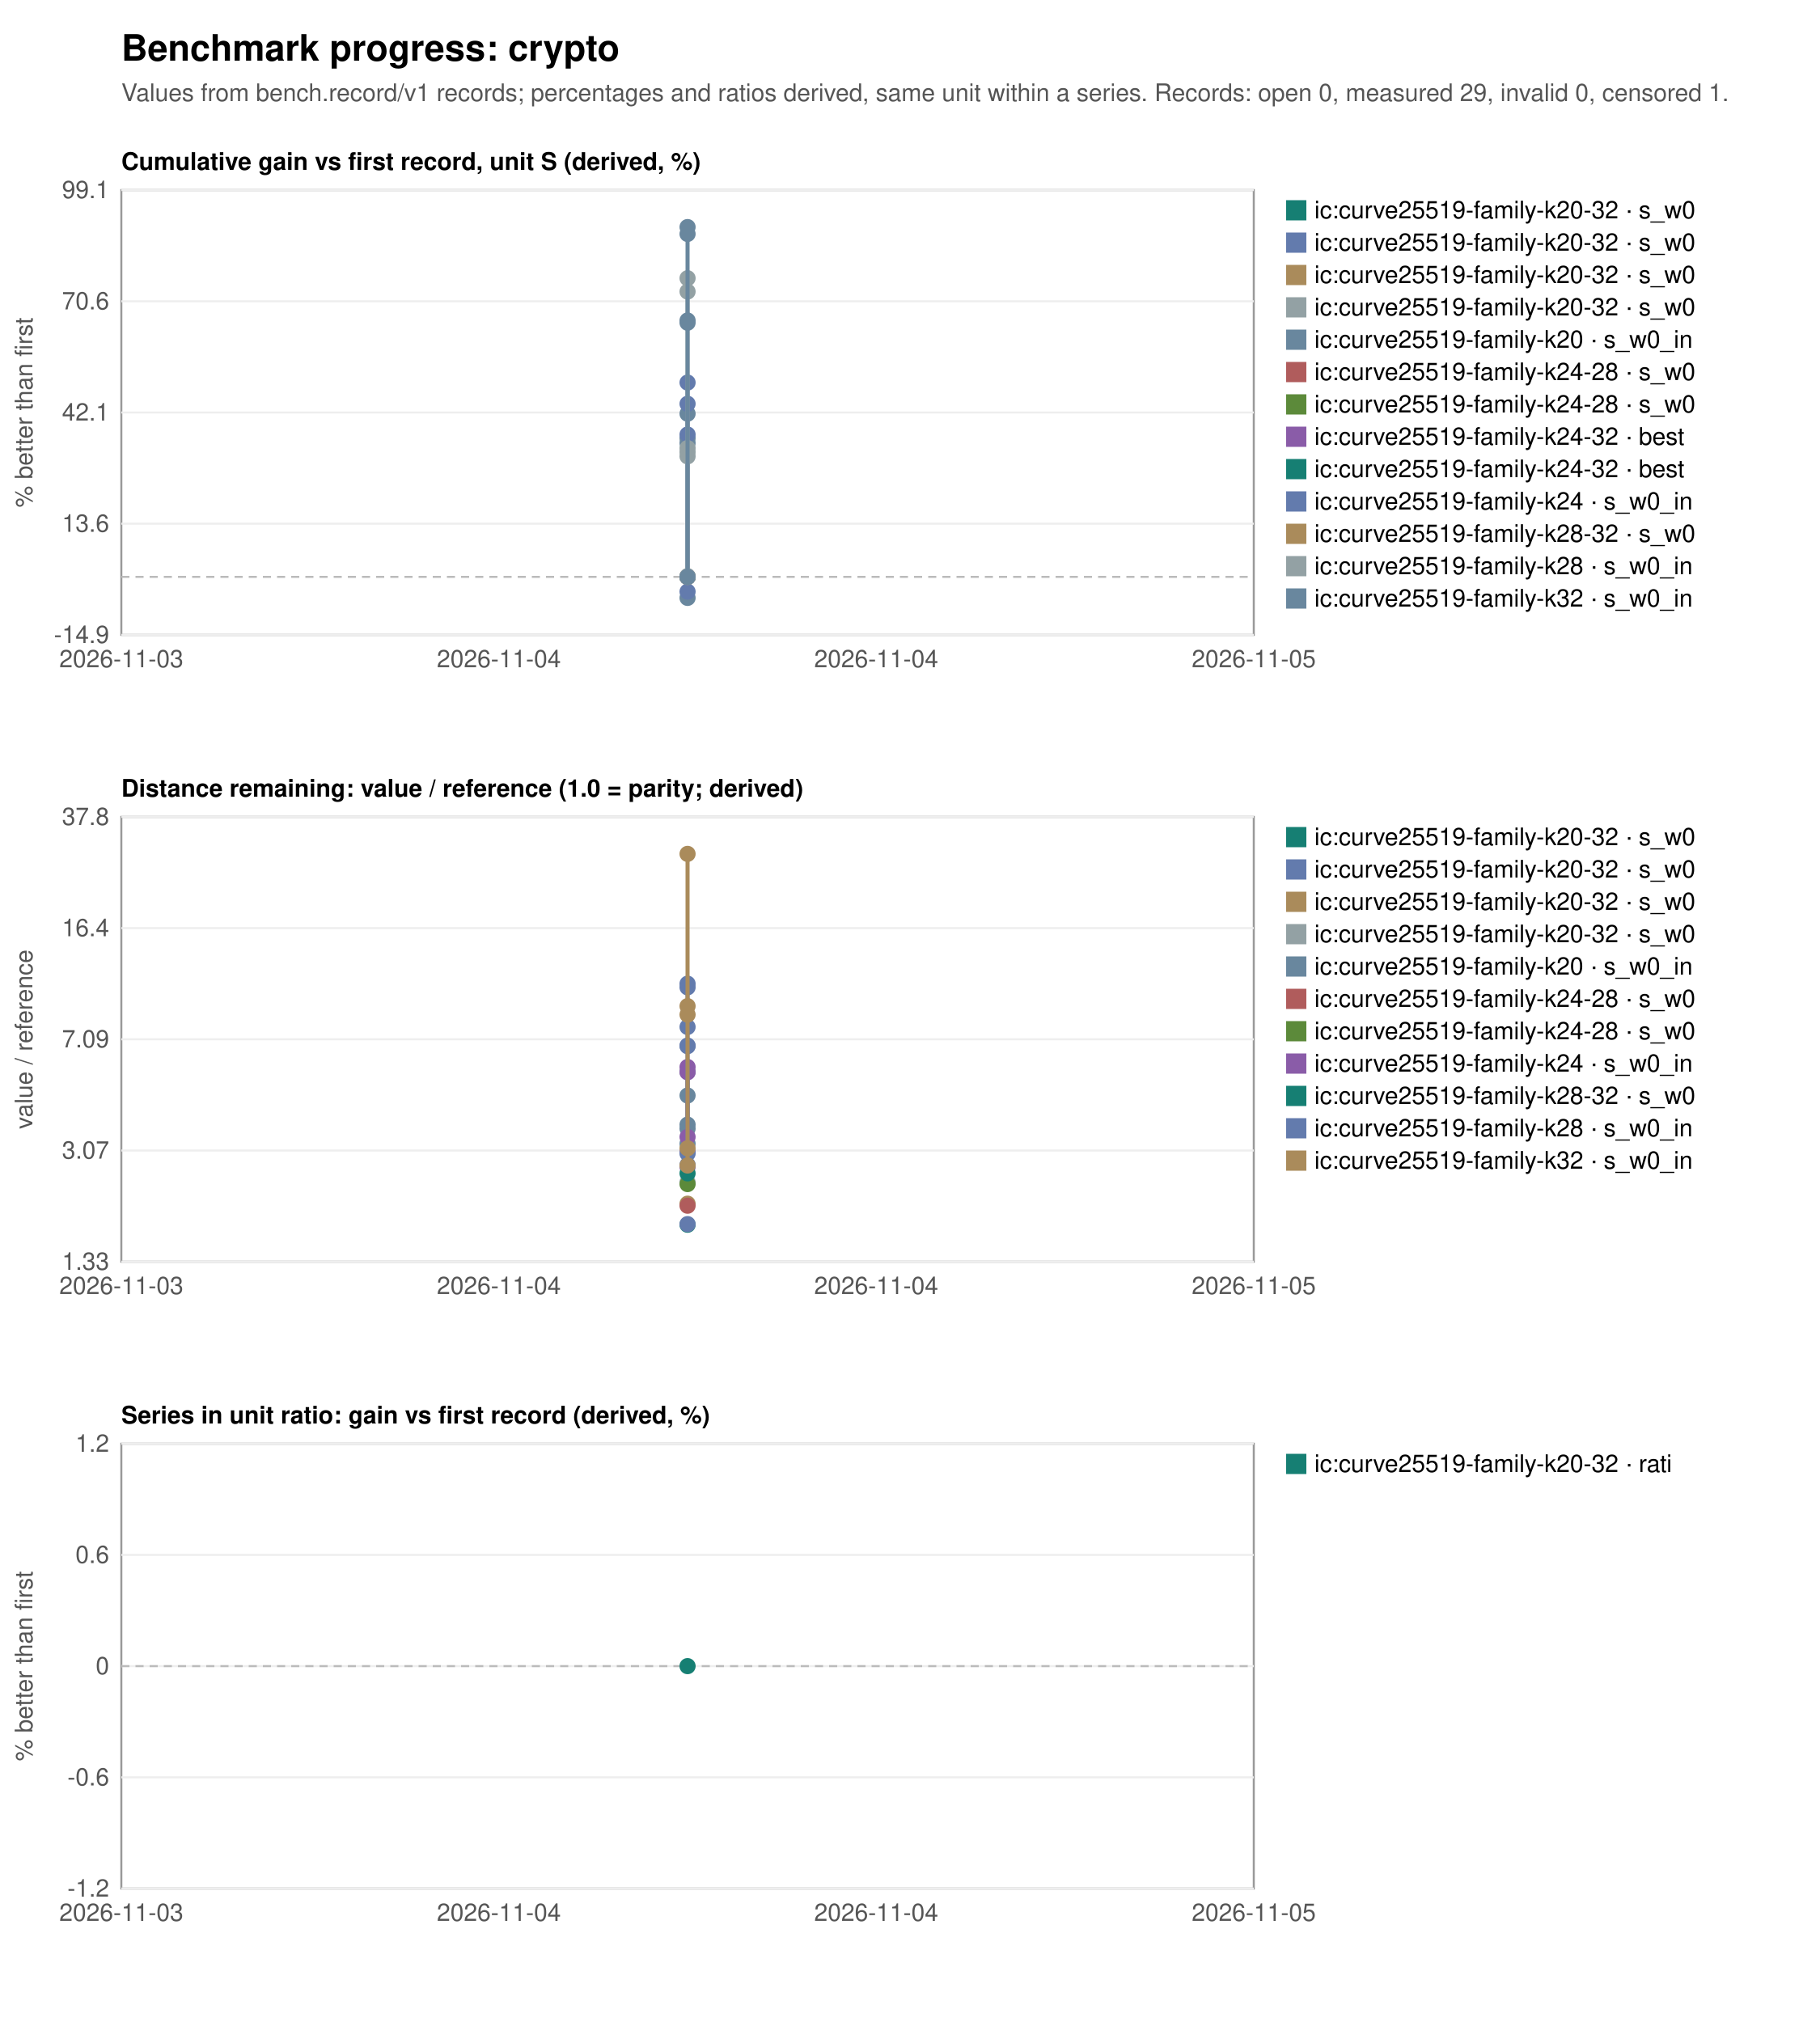
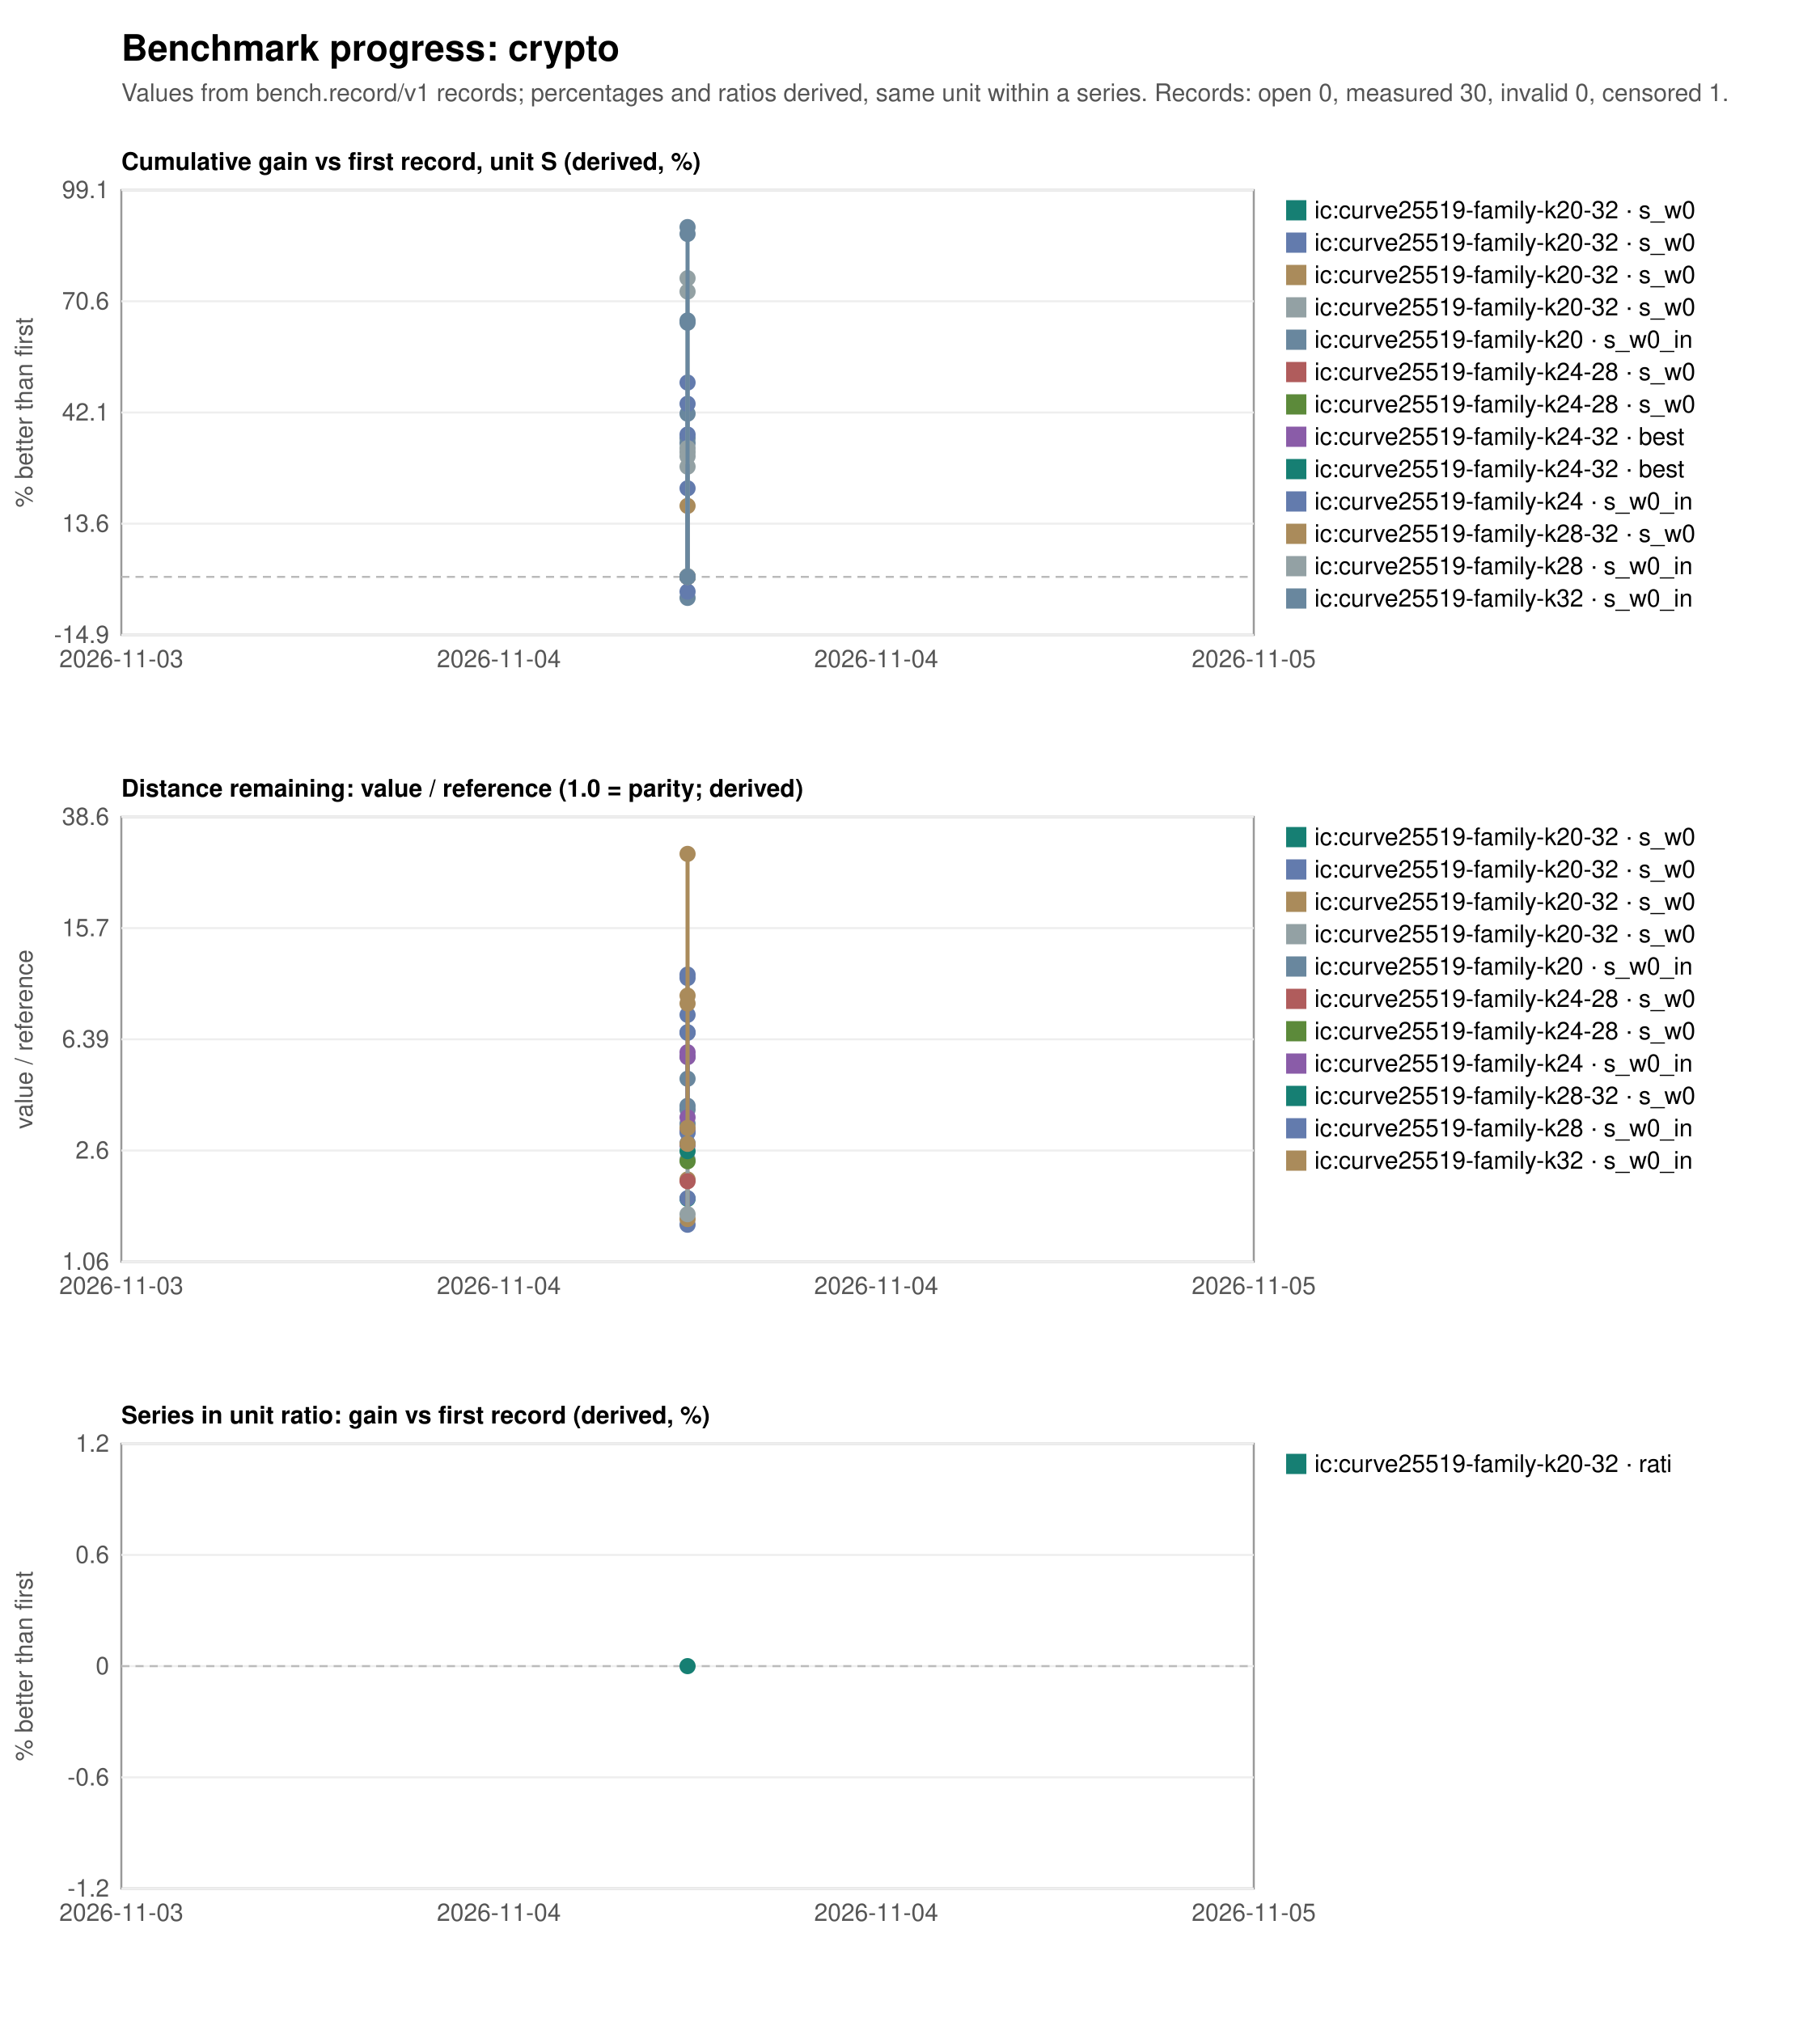
<svg xmlns="http://www.w3.org/2000/svg" width="900" height="1000" viewBox="0 0 900 1000" font-family="Helvetica, Arial, sans-serif" font-size="12">
  <rect width="900" height="1000" fill="white" />
  <text x="60" y="30" font-size="18" font-weight="bold">Benchmark progress: crypto</text>
-   <text x="60" y="50" fill="#555">Values from bench.record/v1 records; percentages and ratios derived, same unit within a series. Records: open 0, measured 29, invalid 0, censored 1.</text>
+   <text x="60" y="50" fill="#555">Values from bench.record/v1 records; percentages and ratios derived, same unit within a series. Records: open 0, measured 30, invalid 0, censored 1.</text>
  <text x="60" y="84" font-weight="bold">Cumulative gain vs first record, unit S (derived, %)</text>
  <rect x="60" y="94" width="560" height="220" fill="none" stroke="#999" />
  <line x1="60" y1="314.0" x2="620" y2="314.0" stroke="#eee" />
  <text x="54" y="318.0" text-anchor="end" fill="#555">-14.9</text>
  <line x1="60" y1="259.0" x2="620" y2="259.0" stroke="#eee" />
  <text x="54" y="263.0" text-anchor="end" fill="#555">13.6</text>
  <line x1="60" y1="204.0" x2="620" y2="204.0" stroke="#eee" />
  <text x="54" y="208.0" text-anchor="end" fill="#555">42.1</text>
  <line x1="60" y1="149.0" x2="620" y2="149.0" stroke="#eee" />
  <text x="54" y="153.0" text-anchor="end" fill="#555">70.6</text>
  <line x1="60" y1="94.0" x2="620" y2="94.0" stroke="#eee" />
  <text x="54" y="98.0" text-anchor="end" fill="#555">99.1</text>
  <text x="60.0" y="330" text-anchor="middle" fill="#555">2026-11-03</text>
  <text x="246.7" y="330" text-anchor="middle" fill="#555">2026-11-04</text>
  <text x="433.3" y="330" text-anchor="middle" fill="#555">2026-11-04</text>
  <text x="620.0" y="330" text-anchor="middle" fill="#555">2026-11-05</text>
  <line x1="60" y1="285.3" x2="620" y2="285.3" stroke="#bbb" stroke-dasharray="4 3" />
  <text transform="translate(16,204.0) rotate(-90)" text-anchor="middle" fill="#555">% better than first</text>
  <circle cx="340.0" cy="285.3" r="4" fill="#167f73" />
  <rect x="636" y="99" width="10" height="10" fill="#167f73" />
  <text x="650" y="108">ic:curve25519-family-k20-32 · s_w0</text>
+   <polyline fill="none" stroke="#637bad" stroke-width="2" points="340.0,285.3 340.0,241.5" />
  <circle cx="340.0" cy="285.3" r="4" fill="#637bad" />
+   <circle cx="340.0" cy="241.5" r="4" fill="#637bad" />
  <rect x="636" y="115" width="10" height="10" fill="#637bad" />
  <text x="650" y="124">ic:curve25519-family-k20-32 · s_w0</text>
+   <polyline fill="none" stroke="#aa8b5b" stroke-width="2" points="340.0,285.3 340.0,250.2" />
  <circle cx="340.0" cy="285.3" r="4" fill="#aa8b5b" />
+   <circle cx="340.0" cy="250.2" r="4" fill="#aa8b5b" />
  <rect x="636" y="131" width="10" height="10" fill="#aa8b5b" />
  <text x="650" y="140">ic:curve25519-family-k20-32 · s_w0</text>
+   <polyline fill="none" stroke="#93a1a4" stroke-width="2" points="340.0,285.3 340.0,230.8" />
  <circle cx="340.0" cy="285.3" r="4" fill="#93a1a4" />
+   <circle cx="340.0" cy="230.8" r="4" fill="#93a1a4" />
  <rect x="636" y="147" width="10" height="10" fill="#93a1a4" />
  <text x="650" y="156">ic:curve25519-family-k20-32 · s_w0</text>
  <polyline fill="none" stroke="#69879e" stroke-width="2" points="340.0,285.3 340.0,295.7 340.0,216.7 340.0,219.1 340.0,204.6" />
  <circle cx="340.0" cy="285.3" r="4" fill="#69879e" />
  <circle cx="340.0" cy="295.7" r="4" fill="#69879e" />
  <circle cx="340.0" cy="216.7" r="4" fill="#69879e" />
  <circle cx="340.0" cy="219.1" r="4" fill="#69879e" />
  <circle cx="340.0" cy="204.6" r="4" fill="#69879e" />
  <rect x="636" y="163" width="10" height="10" fill="#69879e" />
  <text x="650" y="172">ic:curve25519-family-k20 · s_w0_in</text>
  <circle cx="340.0" cy="285.3" r="4" fill="#b05c5c" />
  <rect x="636" y="179" width="10" height="10" fill="#b05c5c" />
  <text x="650" y="188">ic:curve25519-family-k24-28 · s_w0</text>
  <circle cx="340.0" cy="285.3" r="4" fill="#5c8a3a" />
  <rect x="636" y="195" width="10" height="10" fill="#5c8a3a" />
  <text x="650" y="204">ic:curve25519-family-k24-28 · s_w0</text>
  <circle cx="340.0" cy="285.3" r="4" fill="#8a5ca8" />
  <rect x="636" y="211" width="10" height="10" fill="#8a5ca8" />
  <text x="650" y="220">ic:curve25519-family-k24-32 · best</text>
  <circle cx="340.0" cy="285.3" r="4" fill="#167f73" />
  <rect x="636" y="227" width="10" height="10" fill="#167f73" />
  <text x="650" y="236">ic:curve25519-family-k24-32 · best</text>
  <polyline fill="none" stroke="#637bad" stroke-width="2" points="340.0,285.3 340.0,292.6 340.0,214.9 340.0,199.7 340.0,189.2" />
  <circle cx="340.0" cy="285.3" r="4" fill="#637bad" />
  <circle cx="340.0" cy="292.6" r="4" fill="#637bad" />
  <circle cx="340.0" cy="214.9" r="4" fill="#637bad" />
  <circle cx="340.0" cy="199.7" r="4" fill="#637bad" />
  <circle cx="340.0" cy="189.2" r="4" fill="#637bad" />
  <rect x="636" y="243" width="10" height="10" fill="#637bad" />
  <text x="650" y="252">ic:curve25519-family-k24 · s_w0_in</text>
  <circle cx="340.0" cy="285.3" r="4" fill="#aa8b5b" />
  <rect x="636" y="259" width="10" height="10" fill="#aa8b5b" />
  <text x="650" y="268">ic:curve25519-family-k28-32 · s_w0</text>
  <polyline fill="none" stroke="#93a1a4" stroke-width="2" points="340.0,285.3 340.0,284.9 340.0,223.6 340.0,221.6 340.0,225.7 340.0,144.2 340.0,137.6" />
  <circle cx="340.0" cy="285.3" r="4" fill="#93a1a4" />
  <circle cx="340.0" cy="284.9" r="4" fill="#93a1a4" />
  <circle cx="340.0" cy="223.6" r="4" fill="#93a1a4" />
  <circle cx="340.0" cy="221.6" r="4" fill="#93a1a4" />
  <circle cx="340.0" cy="225.7" r="4" fill="#93a1a4" />
  <circle cx="340.0" cy="144.2" r="4" fill="#93a1a4" />
  <circle cx="340.0" cy="137.6" r="4" fill="#93a1a4" />
  <rect x="636" y="275" width="10" height="10" fill="#93a1a4" />
  <text x="650" y="284">ic:curve25519-family-k28 · s_w0_in</text>
  <polyline fill="none" stroke="#69879e" stroke-width="2" points="340.0,285.3 340.0,158.5 340.0,159.6 340.0,115.7 340.0,112.3" />
  <circle cx="340.0" cy="285.3" r="4" fill="#69879e" />
  <circle cx="340.0" cy="158.5" r="4" fill="#69879e" />
  <circle cx="340.0" cy="159.6" r="4" fill="#69879e" />
  <circle cx="340.0" cy="115.7" r="4" fill="#69879e" />
  <circle cx="340.0" cy="112.3" r="4" fill="#69879e" />
  <rect x="636" y="291" width="10" height="10" fill="#69879e" />
  <text x="650" y="300">ic:curve25519-family-k32 · s_w0_in</text>
  <text x="60" y="394" font-weight="bold">Distance remaining: value / reference (1.0 = parity; derived)</text>
  <rect x="60" y="404" width="560" height="220" fill="none" stroke="#999" />
  <line x1="60" y1="624.0" x2="620" y2="624.0" stroke="#eee" />
-   <text x="54" y="628.0" text-anchor="end" fill="#555">1.33</text>
+   <text x="54" y="628.0" text-anchor="end" fill="#555">1.06</text>
  <line x1="60" y1="569.0" x2="620" y2="569.0" stroke="#eee" />
-   <text x="54" y="573.0" text-anchor="end" fill="#555">3.07</text>
+   <text x="54" y="573.0" text-anchor="end" fill="#555">2.6</text>
  <line x1="60" y1="514.0" x2="620" y2="514.0" stroke="#eee" />
-   <text x="54" y="518.0" text-anchor="end" fill="#555">7.09</text>
+   <text x="54" y="518.0" text-anchor="end" fill="#555">6.39</text>
  <line x1="60" y1="459.0" x2="620" y2="459.0" stroke="#eee" />
-   <text x="54" y="463.0" text-anchor="end" fill="#555">16.4</text>
+   <text x="54" y="463.0" text-anchor="end" fill="#555">15.7</text>
  <line x1="60" y1="404.0" x2="620" y2="404.0" stroke="#eee" />
-   <text x="54" y="408.0" text-anchor="end" fill="#555">37.8</text>
+   <text x="54" y="408.0" text-anchor="end" fill="#555">38.6</text>
  <text x="60.0" y="640" text-anchor="middle" fill="#555">2026-11-03</text>
  <text x="246.7" y="640" text-anchor="middle" fill="#555">2026-11-04</text>
  <text x="433.3" y="640" text-anchor="middle" fill="#555">2026-11-04</text>
  <text x="620.0" y="640" text-anchor="middle" fill="#555">2026-11-05</text>
  <text transform="translate(16,514.0) rotate(-90)" text-anchor="middle" fill="#555">value / reference</text>
-   <circle cx="340.0" cy="605.7" r="4" fill="#167f73" />
+   <circle cx="340.0" cy="592.9" r="4" fill="#167f73" />
  <rect x="636" y="409" width="10" height="10" fill="#167f73" />
  <text x="650" y="418">ic:curve25519-family-k20-32 · s_w0</text>
-   <circle cx="340.0" cy="605.4" r="4" fill="#637bad" />
+   <polyline fill="none" stroke="#637bad" stroke-width="2" points="340.0,592.6 340.0,605.7" />
+   <circle cx="340.0" cy="592.6" r="4" fill="#637bad" />
+   <circle cx="340.0" cy="605.7" r="4" fill="#637bad" />
  <rect x="636" y="425" width="10" height="10" fill="#637bad" />
  <text x="650" y="434">ic:curve25519-family-k20-32 · s_w0</text>
-   <circle cx="340.0" cy="595.3" r="4" fill="#aa8b5b" />
+   <polyline fill="none" stroke="#aa8b5b" stroke-width="2" points="340.0,583.3 340.0,602.9" />
+   <circle cx="340.0" cy="583.3" r="4" fill="#aa8b5b" />
+   <circle cx="340.0" cy="602.9" r="4" fill="#aa8b5b" />
  <rect x="636" y="441" width="10" height="10" fill="#aa8b5b" />
  <text x="650" y="450">ic:curve25519-family-k20-32 · s_w0</text>
-   <circle cx="340.0" cy="584.7" r="4" fill="#93a1a4" />
+   <polyline fill="none" stroke="#93a1a4" stroke-width="2" points="340.0,573.4 340.0,600.5" />
+   <circle cx="340.0" cy="573.4" r="4" fill="#93a1a4" />
+   <circle cx="340.0" cy="600.5" r="4" fill="#93a1a4" />
  <rect x="636" y="457" width="10" height="10" fill="#93a1a4" />
  <text x="650" y="466">ic:curve25519-family-k20-32 · s_w0</text>
-   <polyline fill="none" stroke="#69879e" stroke-width="2" points="340.0,541.8 340.0,530.1 340.0,558.2 340.0,556.2 340.0,565.6" />
-   <circle cx="340.0" cy="541.8" r="4" fill="#69879e" />
-   <circle cx="340.0" cy="530.1" r="4" fill="#69879e" />
-   <circle cx="340.0" cy="558.2" r="4" fill="#69879e" />
-   <circle cx="340.0" cy="556.2" r="4" fill="#69879e" />
-   <circle cx="340.0" cy="565.6" r="4" fill="#69879e" />
+   <polyline fill="none" stroke="#69879e" stroke-width="2" points="340.0,533.5 340.0,522.6 340.0,548.8 340.0,546.9 340.0,555.7" />
+   <circle cx="340.0" cy="533.5" r="4" fill="#69879e" />
+   <circle cx="340.0" cy="522.6" r="4" fill="#69879e" />
+   <circle cx="340.0" cy="548.8" r="4" fill="#69879e" />
+   <circle cx="340.0" cy="546.9" r="4" fill="#69879e" />
+   <circle cx="340.0" cy="555.7" r="4" fill="#69879e" />
  <rect x="636" y="473" width="10" height="10" fill="#69879e" />
  <text x="650" y="482">ic:curve25519-family-k20 · s_w0_in</text>
-   <circle cx="340.0" cy="596.3" r="4" fill="#b05c5c" />
+   <circle cx="340.0" cy="584.2" r="4" fill="#b05c5c" />
  <rect x="636" y="489" width="10" height="10" fill="#b05c5c" />
  <text x="650" y="498">ic:curve25519-family-k24-28 · s_w0</text>
-   <circle cx="340.0" cy="585.6" r="4" fill="#5c8a3a" />
+   <circle cx="340.0" cy="574.3" r="4" fill="#5c8a3a" />
  <rect x="636" y="505" width="10" height="10" fill="#5c8a3a" />
  <text x="650" y="514">ic:curve25519-family-k24-28 · s_w0</text>
-   <polyline fill="none" stroke="#8a5ca8" stroke-width="2" points="340.0,527.7 340.0,530.3 340.0,562.3 340.0,569.7 340.0,577.1" />
-   <circle cx="340.0" cy="527.7" r="4" fill="#8a5ca8" />
-   <circle cx="340.0" cy="530.3" r="4" fill="#8a5ca8" />
-   <circle cx="340.0" cy="562.3" r="4" fill="#8a5ca8" />
-   <circle cx="340.0" cy="569.7" r="4" fill="#8a5ca8" />
-   <circle cx="340.0" cy="577.1" r="4" fill="#8a5ca8" />
+   <polyline fill="none" stroke="#8a5ca8" stroke-width="2" points="340.0,520.4 340.0,522.8 340.0,552.6 340.0,559.4 340.0,566.4" />
+   <circle cx="340.0" cy="520.4" r="4" fill="#8a5ca8" />
+   <circle cx="340.0" cy="522.8" r="4" fill="#8a5ca8" />
+   <circle cx="340.0" cy="552.6" r="4" fill="#8a5ca8" />
+   <circle cx="340.0" cy="559.4" r="4" fill="#8a5ca8" />
+   <circle cx="340.0" cy="566.4" r="4" fill="#8a5ca8" />
  <rect x="636" y="521" width="10" height="10" fill="#8a5ca8" />
  <text x="650" y="530">ic:curve25519-family-k24 · s_w0_in</text>
-   <circle cx="340.0" cy="580.3" r="4" fill="#167f73" />
+   <circle cx="340.0" cy="569.3" r="4" fill="#167f73" />
  <rect x="636" y="537" width="10" height="10" fill="#167f73" />
  <text x="650" y="546">ic:curve25519-family-k28-32 · s_w0</text>
-   <polyline fill="none" stroke="#637bad" stroke-width="2" points="340.0,486.5 340.0,488.3 340.0,507.9 340.0,517.4 340.0,517.1 340.0,570.5 340.0,576.1" />
-   <circle cx="340.0" cy="486.5" r="4" fill="#637bad" />
-   <circle cx="340.0" cy="488.3" r="4" fill="#637bad" />
-   <circle cx="340.0" cy="507.9" r="4" fill="#637bad" />
-   <circle cx="340.0" cy="517.4" r="4" fill="#637bad" />
-   <circle cx="340.0" cy="517.1" r="4" fill="#637bad" />
-   <circle cx="340.0" cy="570.5" r="4" fill="#637bad" />
-   <circle cx="340.0" cy="576.1" r="4" fill="#637bad" />
+   <polyline fill="none" stroke="#637bad" stroke-width="2" points="340.0,482.0 340.0,483.7 340.0,501.9 340.0,510.8 340.0,510.5 340.0,560.2 340.0,565.4" />
+   <circle cx="340.0" cy="482.0" r="4" fill="#637bad" />
+   <circle cx="340.0" cy="483.7" r="4" fill="#637bad" />
+   <circle cx="340.0" cy="501.9" r="4" fill="#637bad" />
+   <circle cx="340.0" cy="510.8" r="4" fill="#637bad" />
+   <circle cx="340.0" cy="510.5" r="4" fill="#637bad" />
+   <circle cx="340.0" cy="560.2" r="4" fill="#637bad" />
+   <circle cx="340.0" cy="565.4" r="4" fill="#637bad" />
  <rect x="636" y="553" width="10" height="10" fill="#637bad" />
  <text x="650" y="562">ic:curve25519-family-k28 · s_w0_in</text>
-   <polyline fill="none" stroke="#aa8b5b" stroke-width="2" points="340.0,422.3 340.0,497.6 340.0,501.8 340.0,567.9 340.0,576.4" />
+   <polyline fill="none" stroke="#aa8b5b" stroke-width="2" points="340.0,422.3 340.0,492.4 340.0,496.3 340.0,557.8 340.0,565.7" />
  <circle cx="340.0" cy="422.3" r="4" fill="#aa8b5b" />
-   <circle cx="340.0" cy="497.6" r="4" fill="#aa8b5b" />
-   <circle cx="340.0" cy="501.8" r="4" fill="#aa8b5b" />
-   <circle cx="340.0" cy="567.9" r="4" fill="#aa8b5b" />
-   <circle cx="340.0" cy="576.4" r="4" fill="#aa8b5b" />
+   <circle cx="340.0" cy="492.4" r="4" fill="#aa8b5b" />
+   <circle cx="340.0" cy="496.3" r="4" fill="#aa8b5b" />
+   <circle cx="340.0" cy="557.8" r="4" fill="#aa8b5b" />
+   <circle cx="340.0" cy="565.7" r="4" fill="#aa8b5b" />
  <rect x="636" y="569" width="10" height="10" fill="#aa8b5b" />
  <text x="650" y="578">ic:curve25519-family-k32 · s_w0_in</text>
  <text x="60" y="704" font-weight="bold">Series in unit ratio: gain vs first record (derived, %)</text>
  <rect x="60" y="714" width="560" height="220" fill="none" stroke="#999" />
  <line x1="60" y1="934.0" x2="620" y2="934.0" stroke="#eee" />
  <text x="54" y="938.0" text-anchor="end" fill="#555">-1.2</text>
  <line x1="60" y1="879.0" x2="620" y2="879.0" stroke="#eee" />
  <text x="54" y="883.0" text-anchor="end" fill="#555">-0.6</text>
  <line x1="60" y1="824.0" x2="620" y2="824.0" stroke="#eee" />
  <text x="54" y="828.0" text-anchor="end" fill="#555">0</text>
  <line x1="60" y1="769.0" x2="620" y2="769.0" stroke="#eee" />
  <text x="54" y="773.0" text-anchor="end" fill="#555">0.6</text>
  <line x1="60" y1="714.0" x2="620" y2="714.0" stroke="#eee" />
  <text x="54" y="718.0" text-anchor="end" fill="#555">1.2</text>
  <text x="60.0" y="950" text-anchor="middle" fill="#555">2026-11-03</text>
  <text x="246.7" y="950" text-anchor="middle" fill="#555">2026-11-04</text>
  <text x="433.3" y="950" text-anchor="middle" fill="#555">2026-11-04</text>
  <text x="620.0" y="950" text-anchor="middle" fill="#555">2026-11-05</text>
  <line x1="60" y1="824.0" x2="620" y2="824.0" stroke="#bbb" stroke-dasharray="4 3" />
  <text transform="translate(16,824.0) rotate(-90)" text-anchor="middle" fill="#555">% better than first</text>
  <circle cx="340.0" cy="824.0" r="4" fill="#167f73" />
  <rect x="636" y="719" width="10" height="10" fill="#167f73" />
  <text x="650" y="728">ic:curve25519-family-k20-32 · rati</text>
</svg>
